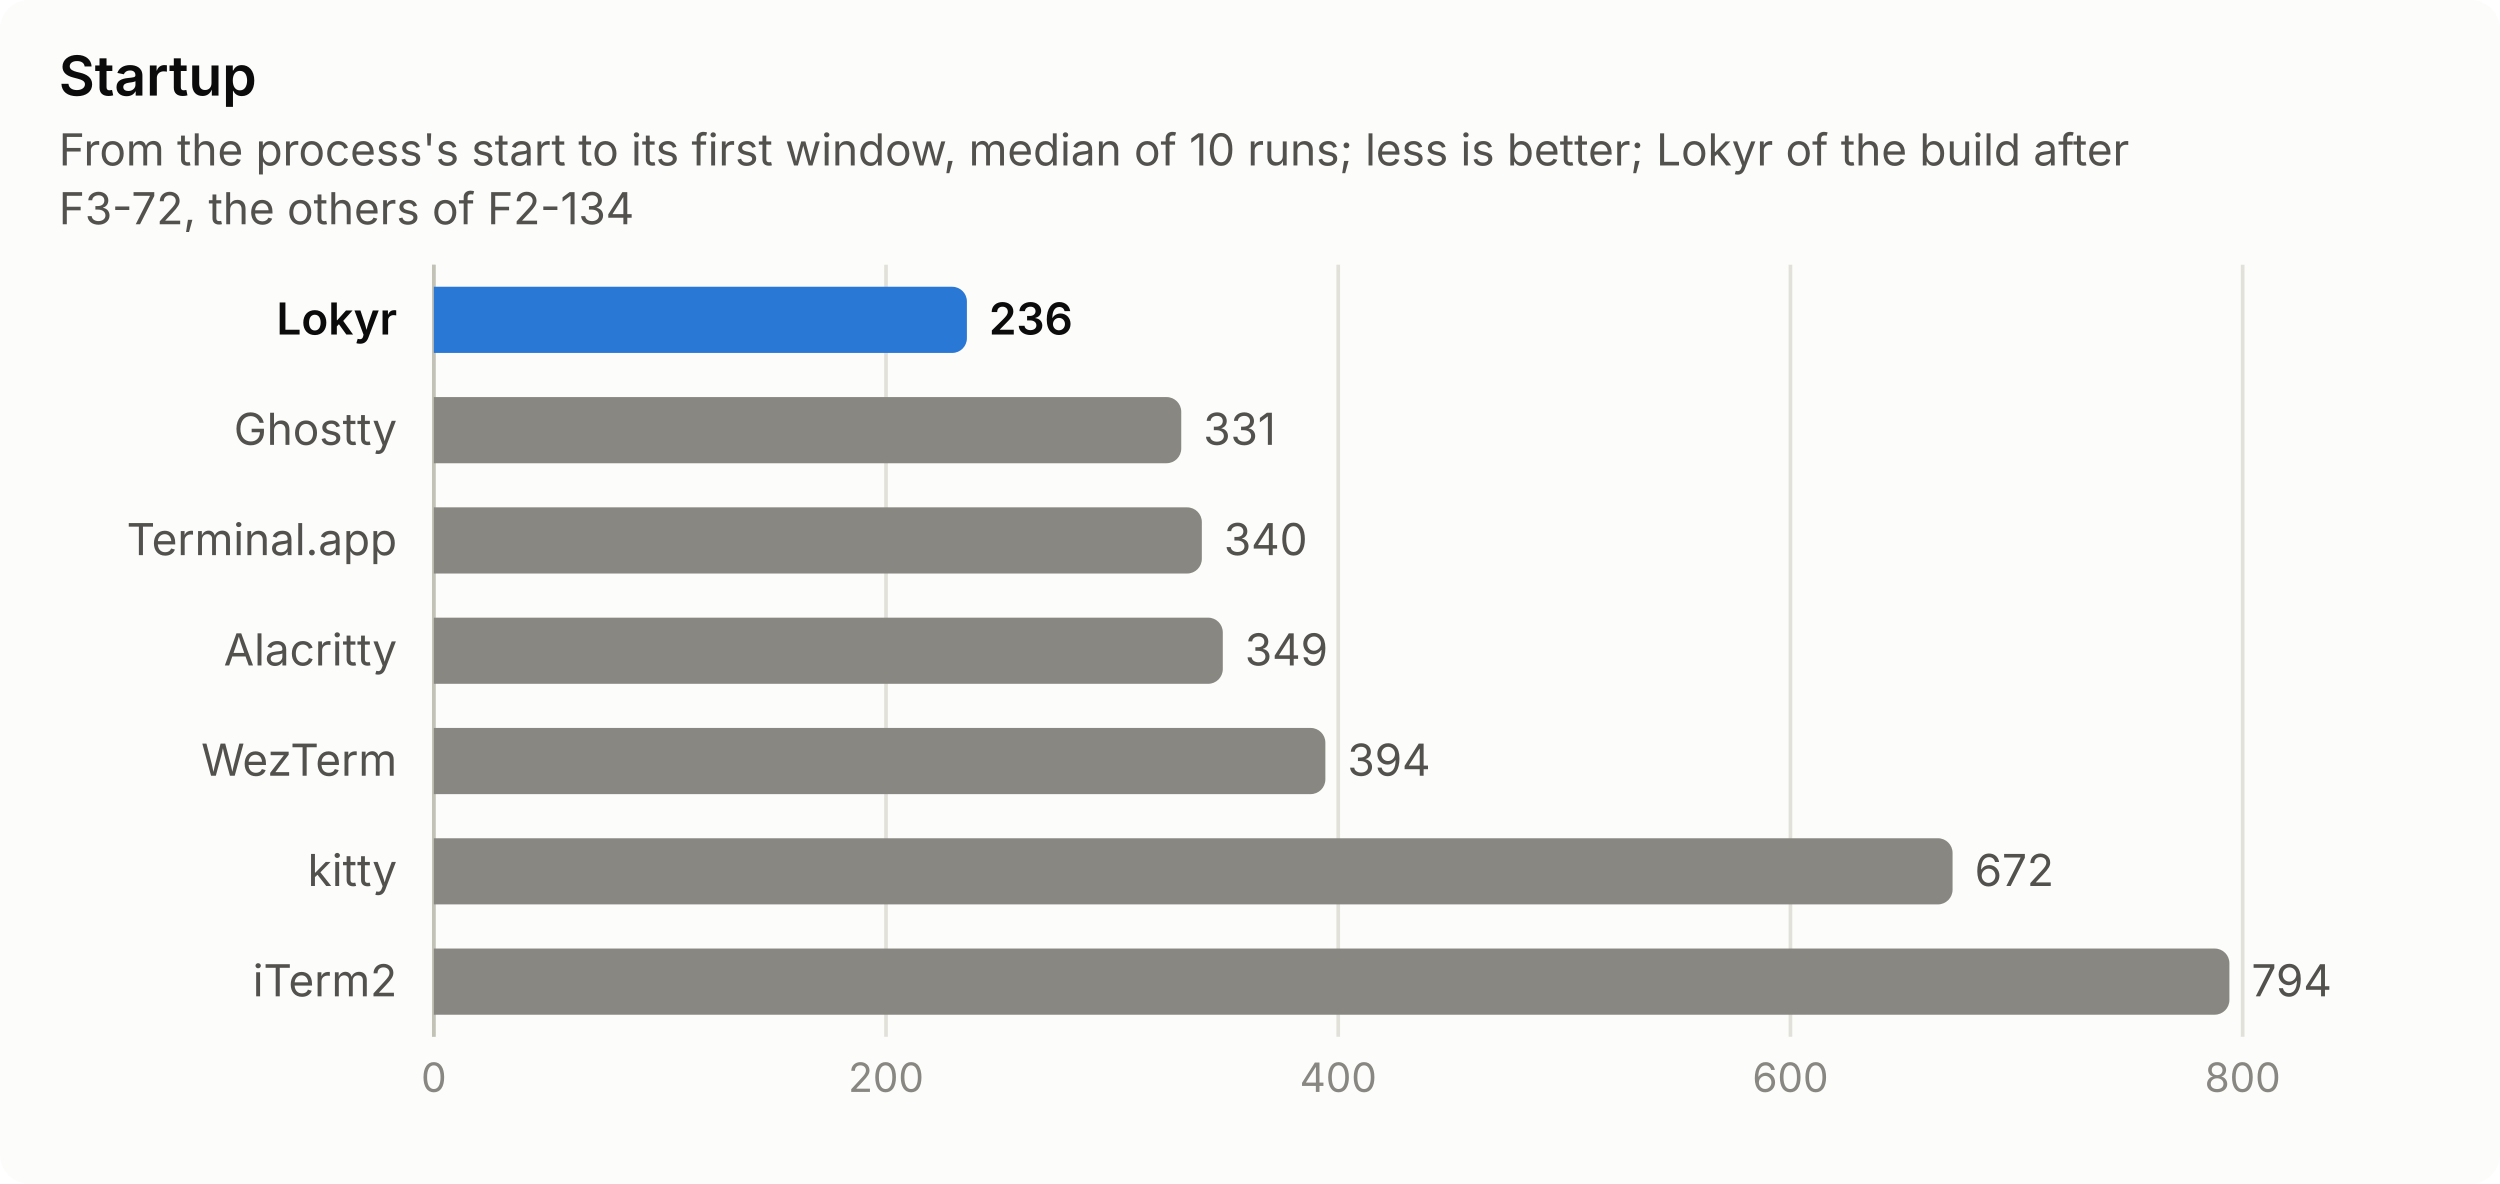
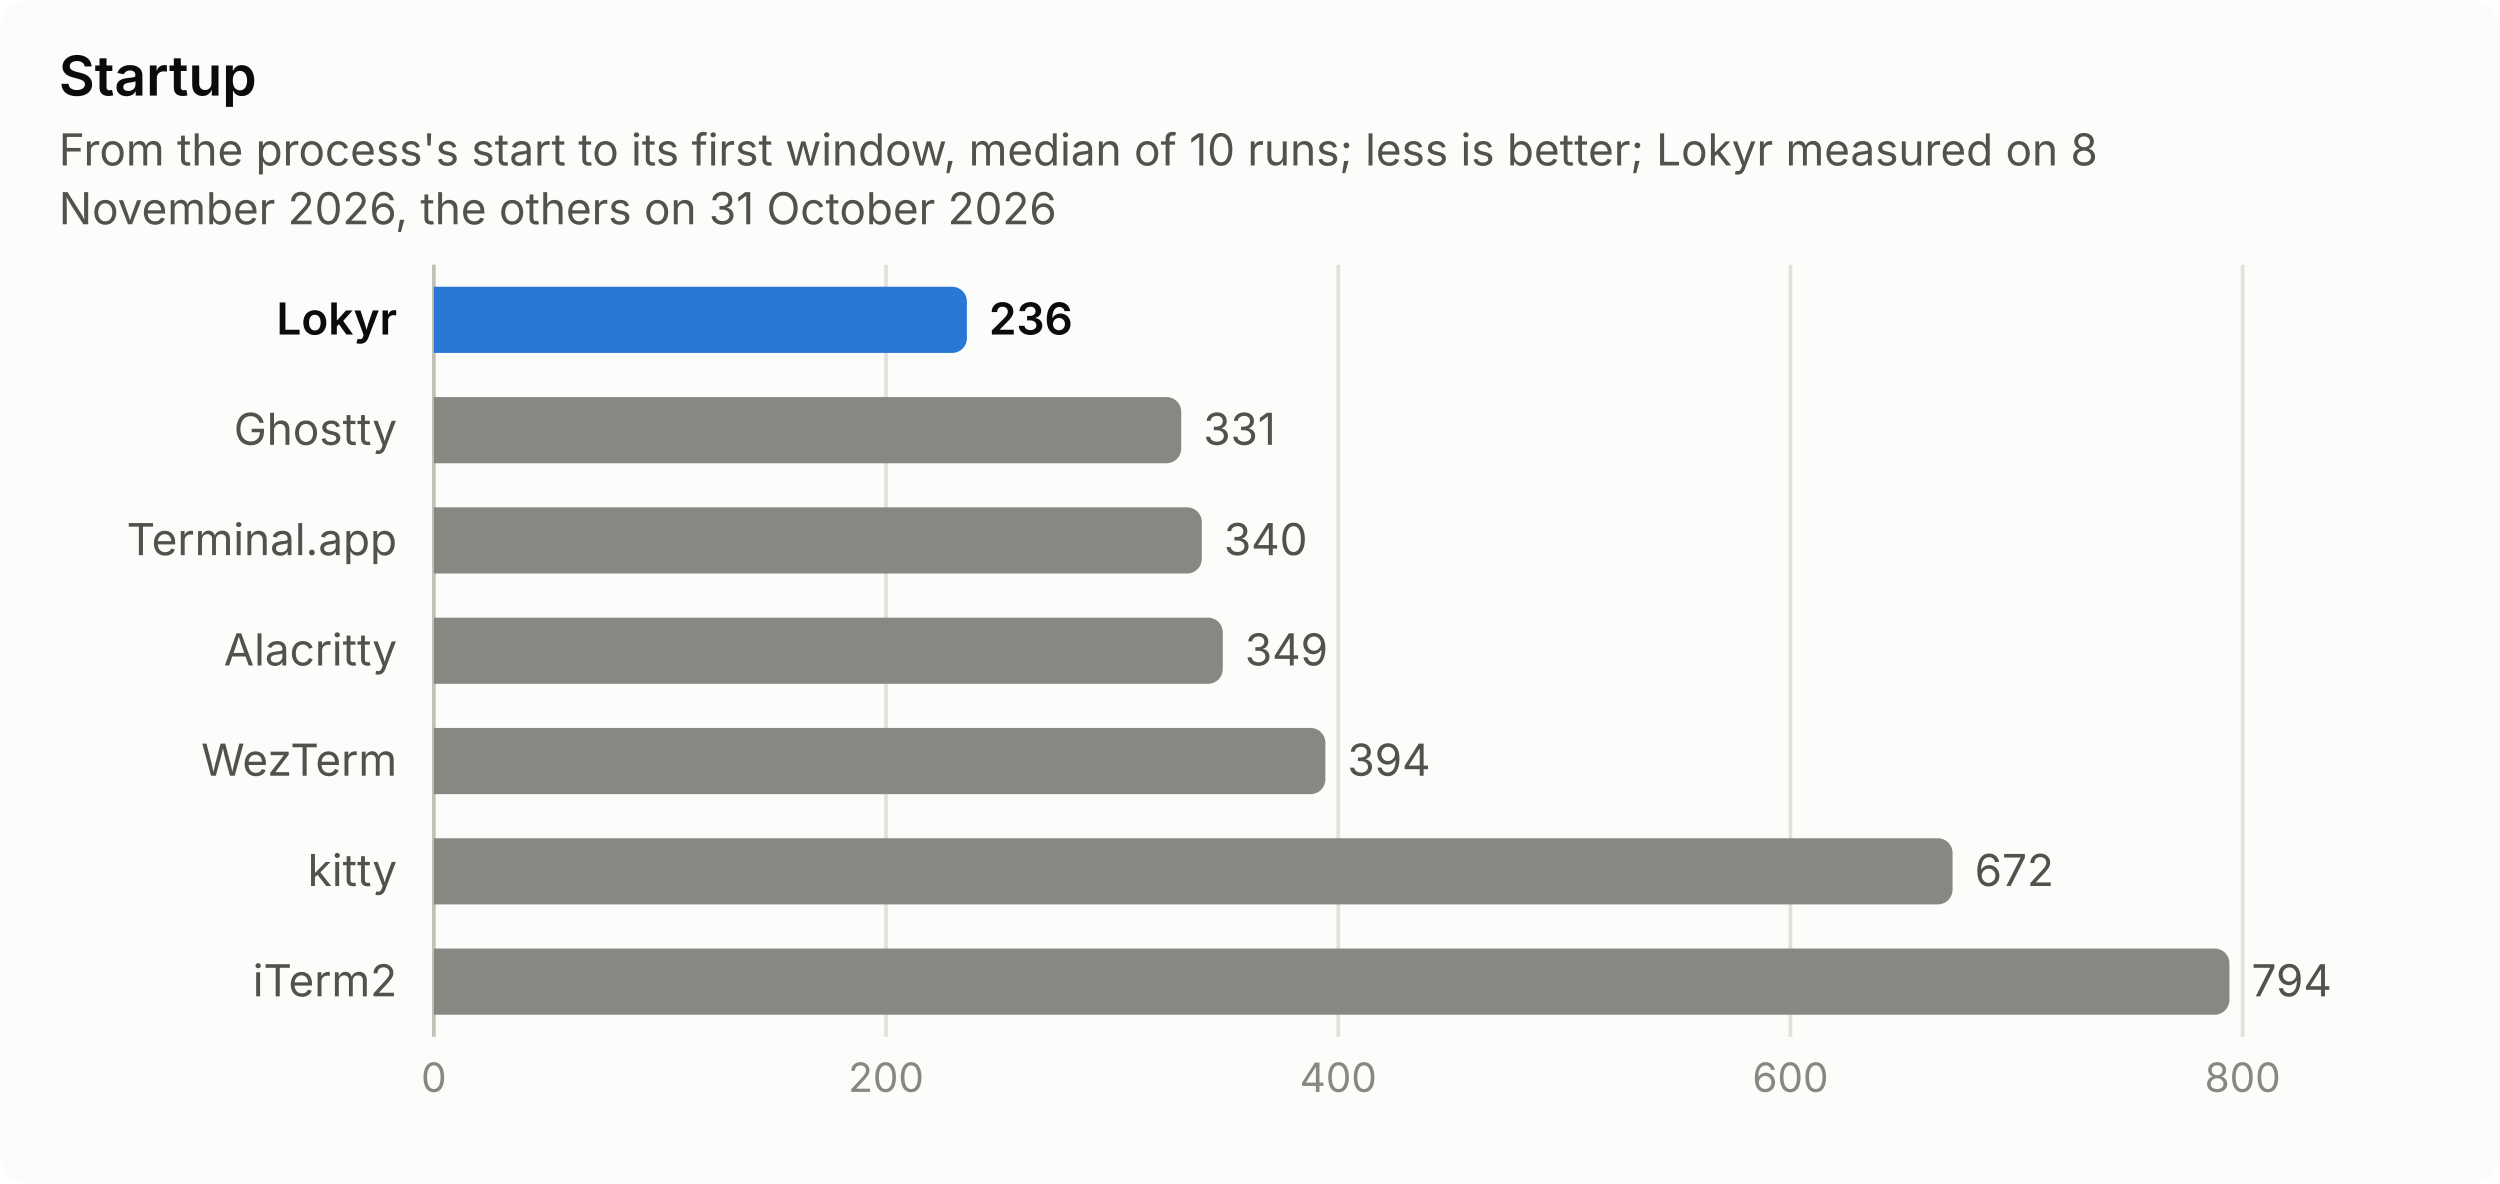
<svg xmlns="http://www.w3.org/2000/svg" width="680" height="322" viewBox="0 0 680 322" role="img" aria-label="Startup">
  <style>
  .surface { fill: #fcfcfb; }
  .primary { fill: #0b0b0b; }
  .secondary { fill: #52514e; }
  .muted { fill: #898781; }
  .grid { stroke: #e1e0d9; }
  .base { stroke: #c3c2b7; }
  .accent { fill: #2a78d6; }
  .context { fill: #898781; }
  .accent-line { stroke: #2a78d6; }
  .context-line { stroke: #898781; }
  .second { fill: #eb6834; }
  .second-line { stroke: #eb6834; }
  .ring { stroke: #fcfcfb; }
  .budget { stroke: #52514e; }
  text { font-family: system-ui, -apple-system, "Segoe UI", sans-serif; }
  .tick { font-variant-numeric: tabular-nums; }
  @media (prefers-color-scheme: dark) {
    .surface { fill: #1a1a19; }
    .primary { fill: #f0efec; }
    .secondary { fill: #c3c2b7; }
    .muted { fill: #898781; }
    .grid { stroke: #2c2c2a; }
    .base { stroke: #383835; }
    .accent { fill: #3987e5; }
    .context { fill: #6f6e69; }
    .accent-line { stroke: #3987e5; }
    .context-line { stroke: #6f6e69; }
    .second { fill: #d95926; }
    .second-line { stroke: #d95926; }
    .ring { stroke: #1a1a19; }
    .budget { stroke: #c3c2b7; }
  }
</style>
  <rect class="surface" width="680" height="322" rx="8" />
  <text class="primary" x="16" y="26" font-size="15" font-weight="600">Startup</text>
-   <text class="secondary" x="16" y="45" font-size="12">From the process's start to its first window, median of 10 runs; less is better; Lokyr of the build after</text>
-   <text class="secondary" x="16" y="61" font-size="12">F3-72, the others of F2-134</text>
+   <text class="secondary" x="16" y="45" font-size="12">From the process's start to its first window, median of 10 runs; less is better; Lokyr measured on 8</text>
+   <text class="secondary" x="16" y="61" font-size="12">November 2026, the others on 31 October 2026</text>
  <line class="grid" x1="118.0" y1="72" x2="118.0" y2="282.0" stroke-width="1" />
  <text class="muted tick" x="118.0" y="297.0" font-size="11" text-anchor="middle">0</text>
  <line class="grid" x1="241.0" y1="72" x2="241.0" y2="282.0" stroke-width="1" />
  <text class="muted tick" x="241.0" y="297.0" font-size="11" text-anchor="middle">200</text>
  <line class="grid" x1="364.0" y1="72" x2="364.0" y2="282.0" stroke-width="1" />
  <text class="muted tick" x="364.0" y="297.0" font-size="11" text-anchor="middle">400</text>
  <line class="grid" x1="487.0" y1="72" x2="487.0" y2="282.0" stroke-width="1" />
  <text class="muted tick" x="487.0" y="297.0" font-size="11" text-anchor="middle">600</text>
  <line class="grid" x1="610.0" y1="72" x2="610.0" y2="282.0" stroke-width="1" />
  <text class="muted tick" x="610.0" y="297.0" font-size="11" text-anchor="middle">800</text>
  <line class="base" x1="118" y1="72" x2="118" y2="282.0" stroke-width="1" />
  <text class="primary" x="108" y="91.0" font-size="12" text-anchor="end" font-weight="600">Lokyr</text>
  <path class="accent" d="M118.0,78.0 h141.0 a4,4 0 0 1 4,4 v10.0 a4,4 0 0 1 -4,4 h-141.0 z" />
  <text class="primary tick" x="269.0" y="91.0" font-size="12" font-weight="600">236</text>
  <text class="secondary" x="108" y="121.0" font-size="12" text-anchor="end">Ghostty</text>
  <path class="context" d="M118.0,108.0 h199.3 a4,4 0 0 1 4,4 v10.0 a4,4 0 0 1 -4,4 h-199.3 z" />
  <text class="secondary tick" x="327.3" y="121.0" font-size="12">331</text>
  <text class="secondary" x="108" y="151.0" font-size="12" text-anchor="end">Terminal.app</text>
  <path class="context" d="M118.0,138.0 h204.9 a4,4 0 0 1 4,4 v10.0 a4,4 0 0 1 -4,4 h-204.9 z" />
  <text class="secondary tick" x="332.9" y="151.0" font-size="12">340</text>
  <text class="secondary" x="108" y="181.0" font-size="12" text-anchor="end">Alacritty</text>
  <path class="context" d="M118.0,168.0 h210.6 a4,4 0 0 1 4,4 v10.0 a4,4 0 0 1 -4,4 h-210.6 z" />
  <text class="secondary tick" x="338.6" y="181.0" font-size="12">349</text>
  <text class="secondary" x="108" y="211.0" font-size="12" text-anchor="end">WezTerm</text>
  <path class="context" d="M118.0,198.0 h238.5 a4,4 0 0 1 4,4 v10.0 a4,4 0 0 1 -4,4 h-238.5 z" />
  <text class="secondary tick" x="366.5" y="211.0" font-size="12">394</text>
  <text class="secondary" x="108" y="241.0" font-size="12" text-anchor="end">kitty</text>
  <path class="context" d="M118.0,228.0 h409.1 a4,4 0 0 1 4,4 v10.0 a4,4 0 0 1 -4,4 h-409.1 z" />
  <text class="secondary tick" x="537.1" y="241.0" font-size="12">672</text>
  <text class="secondary" x="108" y="271.0" font-size="12" text-anchor="end">iTerm2</text>
  <path class="context" d="M118.0,258.0 h484.4 a4,4 0 0 1 4,4 v10.0 a4,4 0 0 1 -4,4 h-484.4 z" />
  <text class="secondary tick" x="612.4" y="271.0" font-size="12">794</text>
</svg>
